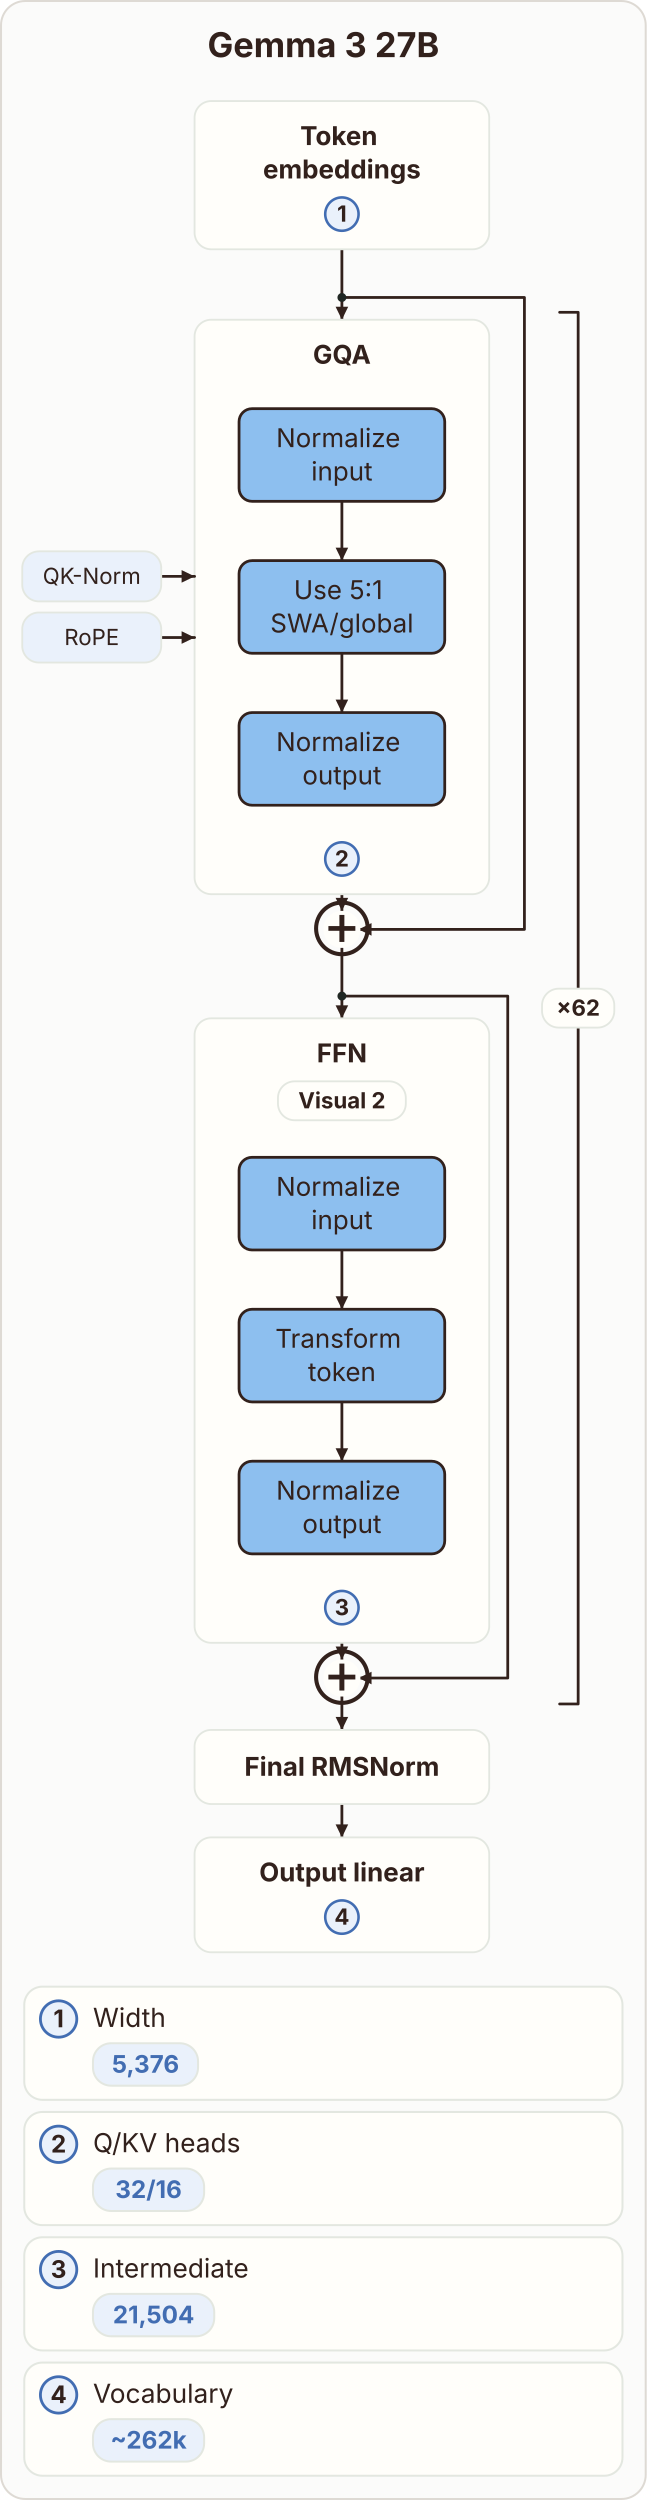
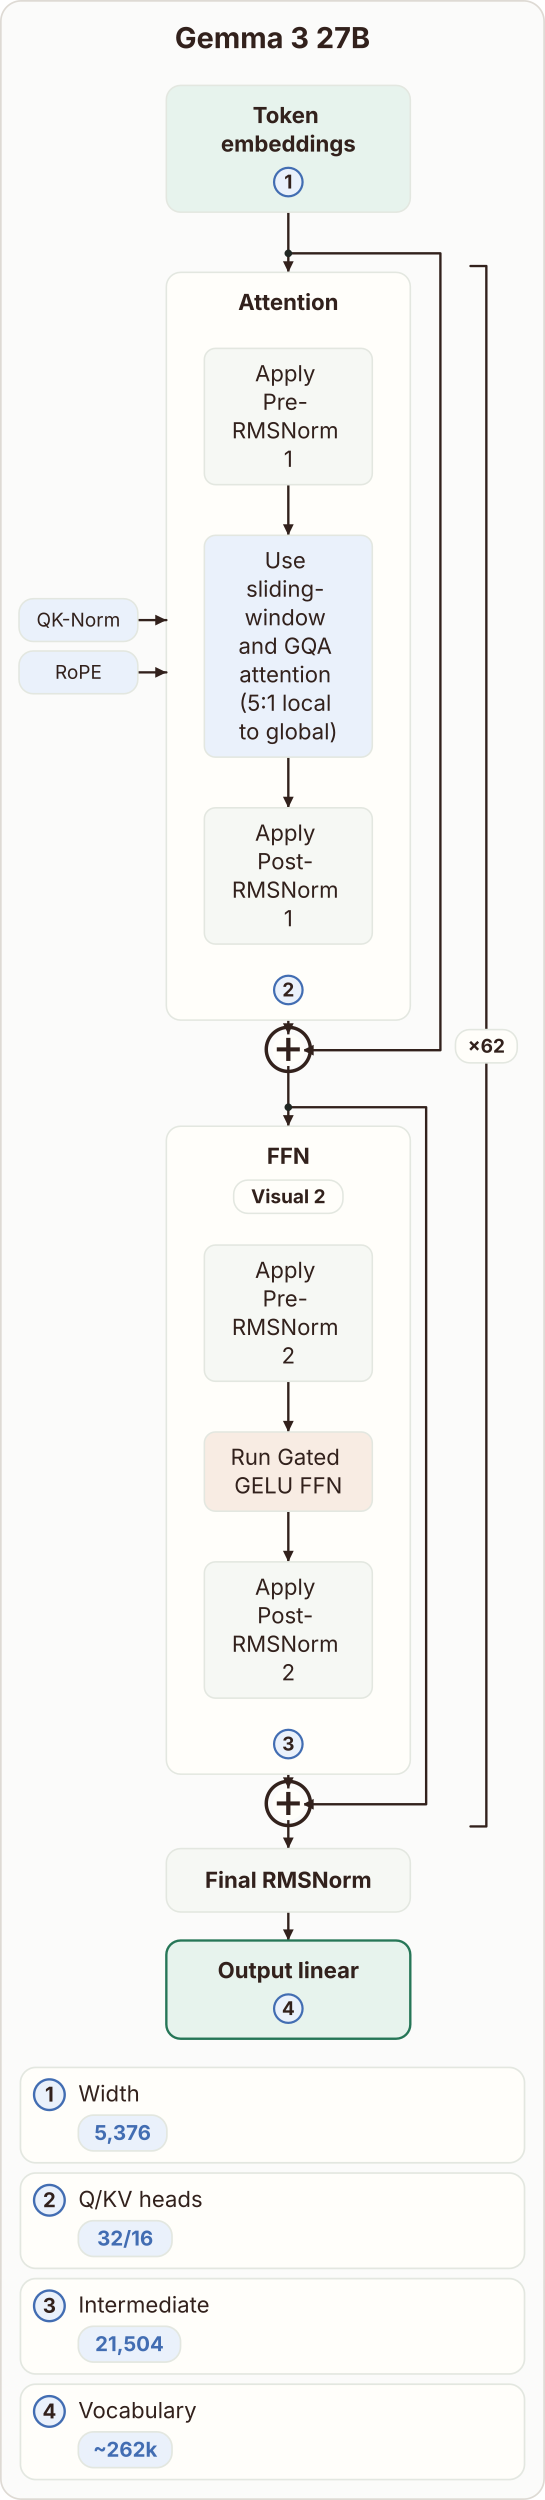
- <svg xmlns="http://www.w3.org/2000/svg" width="320" height="1237" viewBox="0 0 320 1237" role="img" aria-label="Gemma 3 27B Token embeddings → GQA → FFN → Final RMSNorm → Output linear Token embeddings GQA Repeat GQA through FFN 62 times QK-Norm → GQA RoPE → GQA Normalize input → Use 5:1 SWA/global → Normalize output FFN FFN detail in Visual 2 Normalize input → Transform token → Normalize output Final RMSNorm Output linear Residual bypass from GQA through GQA, then add Residual bypass from FFN through FFN, then add Token embeddings · Width · 5,376 GQA · Q/KV heads · 32/16 FFN · Intermediate · 21,504 Output linear · Vocabulary · ~262k" font-family="Inter, Liberation Sans, Arial, sans-serif" style="display:block;max-width:none;margin-inline:auto;--color-ink:#202723;--color-ink-2:#5d675f;--color-line:#e3e7e0;--viz-surface:#fffefa" data-tutor-diagram="block-stack">
-   <rect x="0.5" y="0.5" width="319" height="1236" rx="12" fill="var(--viz-surface, #fbfbfa)" stroke="var(--color-line, #dedad4)" />
+ <svg xmlns="http://www.w3.org/2000/svg" width="320" height="1468" viewBox="0 0 320 1468" role="img" aria-label="Gemma 3 27B Token embeddings → Attention → FFN → Final RMSNorm → Output linear Token embeddings Attention Repeat Attention through FFN 62 times QK-Norm → Attention RoPE → Attention Apply Pre-RMSNorm 1 → Use sliding-window and GQA attention (5:1 local to global) → Apply Post-RMSNorm 1 FFN FFN detail in Visual 2 Apply Pre-RMSNorm 2 → Run Gated GELU FFN → Apply Post-RMSNorm 2 Final RMSNorm Output linear Residual bypass from Attention through Attention, then add Residual bypass from FFN through FFN, then add Token embeddings · Width · 5,376 Attention · Q/KV heads · 32/16 FFN · Intermediate · 21,504 Output linear · Vocabulary · ~262k" font-family="Inter, Liberation Sans, Arial, sans-serif" style="display:block;max-width:none;margin-inline:auto;--color-ink:#202723;--color-ink-2:#5d675f;--color-line:#e3e7e0;--viz-surface:#fffefa" data-tutor-diagram="block-stack">
+   <rect x="0.5" y="0.5" width="319" height="1467" rx="12" fill="var(--viz-surface, #fbfbfa)" stroke="var(--color-line, #dedad4)" />
  <text x="160" y="22.5" fill="var(--color-ink, #32211c)" font-size="17" font-weight="700" text-anchor="middle">
    <tspan x="160" y="28.28">Gemma 3 27B</tspan>
  </text>
  <g transform="translate(0 39)">
-     <g transform="scale(0.9169054)">
+     <g transform="scale(0.9302326)">
      <g data-block-stack-group="att:ff">
-         <polyline points="302,126 312,126 312,877 302,877" fill="none" stroke="var(--color-ink, #32211c)" stroke-width="1.5" stroke-linecap="round" stroke-linejoin="round" />
-         <rect x="292.5" y="491" width="39" height="21" rx="9" fill="#fffefa" stroke="#e3e7e0" stroke-width="1" />
-         <text x="312" y="501.5" fill="var(--color-ink, #32211c)" font-size="12" font-weight="700" text-anchor="middle">
-           <tspan x="312" y="505.58">×62</tspan>
-         </text>
-       </g>
-       <g>
-         <polyline points="184.5,92 184.5,130" fill="none" stroke="var(--color-ink, #32211c)" stroke-width="1.5" stroke-linecap="round" stroke-linejoin="round" />
-         <polygon points="184.5,130 181.1,123 187.9,123" fill="var(--color-ink, #32211c)" data-tutor-arrowhead="" />
-       </g>
-       <g>
-         <polyline points="184.5,440 184.5,449" fill="none" stroke="var(--color-ink, #32211c)" stroke-width="1.5" stroke-linecap="round" stroke-linejoin="round" />
-         <polygon points="184.5,449 181.1,442 187.9,442" fill="var(--color-ink, #32211c)" data-tutor-arrowhead="" />
-       </g>
-       <g>
-         <polyline points="184.5,469 184.5,507" fill="none" stroke="var(--color-ink, #32211c)" stroke-width="1.5" stroke-linecap="round" stroke-linejoin="round" />
-         <polygon points="184.5,507 181.1,500 187.9,500" fill="var(--color-ink, #32211c)" data-tutor-arrowhead="" />
-       </g>
-       <g>
-         <polyline points="184.5,844 184.5,853" fill="none" stroke="var(--color-ink, #32211c)" stroke-width="1.5" stroke-linecap="round" stroke-linejoin="round" />
-         <polygon points="184.5,853 181.1,846 187.9,846" fill="var(--color-ink, #32211c)" data-tutor-arrowhead="" />
-       </g>
-       <g>
-         <polyline points="184.5,873 184.5,891" fill="none" stroke="var(--color-ink, #32211c)" stroke-width="1.5" stroke-linecap="round" stroke-linejoin="round" />
-         <polygon points="184.5,891 181.1,884 187.9,884" fill="var(--color-ink, #32211c)" data-tutor-arrowhead="" />
-       </g>
-       <g>
-         <polyline points="184.5,931 184.5,949" fill="none" stroke="var(--color-ink, #32211c)" stroke-width="1.5" stroke-linecap="round" stroke-linejoin="round" />
-         <polygon points="184.5,949 181.1,942 187.9,942" fill="var(--color-ink, #32211c)" data-tutor-arrowhead="" />
+         <polyline points="297,126 307,126 307,1111 297,1111" fill="none" stroke="var(--color-ink, #32211c)" stroke-width="1.5" stroke-linecap="round" stroke-linejoin="round" />
+         <rect x="287.5" y="608" width="39" height="21" rx="9" fill="#fffefa" stroke="#e3e7e0" stroke-width="1" />
+         <text x="307" y="618.5" fill="var(--color-ink, #32211c)" font-size="12" font-weight="700" text-anchor="middle">
+           <tspan x="307" y="622.58">×62</tspan>
+         </text>
+       </g>
+       <g>
+         <polyline points="182,92 182,130" fill="none" stroke="var(--color-ink, #32211c)" stroke-width="1.5" stroke-linecap="round" stroke-linejoin="round" />
+         <polygon points="182,130 178.6,123 185.4,123" fill="var(--color-ink, #32211c)" data-tutor-arrowhead="" />
+       </g>
+       <g>
+         <polyline points="182,602 182,611" fill="none" stroke="var(--color-ink, #32211c)" stroke-width="1.5" stroke-linecap="round" stroke-linejoin="round" />
+         <polygon points="182,611 178.6,604 185.4,604" fill="var(--color-ink, #32211c)" data-tutor-arrowhead="" />
+       </g>
+       <g>
+         <polyline points="182,631 182,669" fill="none" stroke="var(--color-ink, #32211c)" stroke-width="1.5" stroke-linecap="round" stroke-linejoin="round" />
+         <polygon points="182,669 178.6,662 185.4,662" fill="var(--color-ink, #32211c)" data-tutor-arrowhead="" />
+       </g>
+       <g>
+         <polyline points="182,1078 182,1087" fill="none" stroke="var(--color-ink, #32211c)" stroke-width="1.5" stroke-linecap="round" stroke-linejoin="round" />
+         <polygon points="182,1087 178.6,1080 185.4,1080" fill="var(--color-ink, #32211c)" data-tutor-arrowhead="" />
+       </g>
+       <g>
+         <polyline points="182,1107 182,1125" fill="none" stroke="var(--color-ink, #32211c)" stroke-width="1.5" stroke-linecap="round" stroke-linejoin="round" />
+         <polygon points="182,1125 178.6,1118 185.4,1118" fill="var(--color-ink, #32211c)" data-tutor-arrowhead="" />
+       </g>
+       <g>
+         <polyline points="182,1165 182,1183" fill="none" stroke="var(--color-ink, #32211c)" stroke-width="1.5" stroke-linecap="round" stroke-linejoin="round" />
+         <polygon points="182,1183 178.6,1176 185.4,1176" fill="var(--color-ink, #32211c)" data-tutor-arrowhead="" />
      </g>
      <g data-block-stack-residual="att:att">
        <g>
-           <polyline points="184.5,118 283,118 283,459 193.5,459" fill="none" stroke="var(--color-ink, #32211c)" stroke-width="1.5" stroke-linecap="round" stroke-linejoin="round" />
-           <polygon points="193.5,459 200.5,455.6 200.5,462.4" fill="var(--color-ink, #32211c)" data-tutor-arrowhead="" />
-         </g>
-       </g>
-       <circle cx="184.5" cy="118" r="2.4" fill="#202723" />
+           <polyline points="182,118 278,118 278,621 191,621" fill="none" stroke="var(--color-ink, #32211c)" stroke-width="1.5" stroke-linecap="round" stroke-linejoin="round" />
+           <polygon points="191,621 198,617.6 198,624.4" fill="var(--color-ink, #32211c)" data-tutor-arrowhead="" />
+         </g>
+       </g>
+       <circle cx="182" cy="118" r="2.4" fill="#202723" />
      <g data-block-stack-residual="ff:ff">
        <g>
-           <polyline points="184.5,495 274,495 274,863 193.5,863" fill="none" stroke="var(--color-ink, #32211c)" stroke-width="1.5" stroke-linecap="round" stroke-linejoin="round" />
-           <polygon points="193.5,863 200.5,859.6 200.5,866.4" fill="var(--color-ink, #32211c)" data-tutor-arrowhead="" />
-         </g>
-       </g>
-       <circle cx="184.5" cy="495" r="2.4" fill="#202723" />
+           <polyline points="182,657 269,657 269,1097 191,1097" fill="none" stroke="var(--color-ink, #32211c)" stroke-width="1.5" stroke-linecap="round" stroke-linejoin="round" />
+           <polygon points="191,1097 198,1093.6 198,1100.4" fill="var(--color-ink, #32211c)" data-tutor-arrowhead="" />
+         </g>
+       </g>
+       <circle cx="182" cy="657" r="2.4" fill="#202723" />
      <g data-block-stack-node="emb">
-         <rect x="105" y="12" width="159" height="80" rx="9" fill="#fffefa" stroke="#e3e7e0" stroke-width="1" />
-         <text x="184.5" y="40" fill="var(--color-ink, #32211c)" font-size="14" font-weight="700" text-anchor="middle">
-           <tspan x="184.5" y="35.76">Token</tspan>
-           <tspan x="184.5" y="53.76">embeddings</tspan>
+         <rect x="105" y="12" width="154" height="80" rx="9" fill="#e7f3ed" stroke="#e3e7e0" stroke-width="1" />
+         <text x="182" y="40" fill="var(--color-ink, #32211c)" font-size="14" font-weight="700" text-anchor="middle">
+           <tspan x="182" y="35.76">Token</tspan>
+           <tspan x="182" y="53.76">embeddings</tspan>
        </text>
        <g data-block-stack-callout-badge="1">
-           <circle cx="184.5" cy="73" r="9" fill="#eaf1fb" stroke="#426db2" stroke-width="1.4" />
-           <text x="184.5" y="73" fill="var(--color-ink, #32211c)" font-size="12" font-weight="700" text-anchor="middle">
-             <tspan x="184.5" y="77.08">1</tspan>
+           <circle cx="182" cy="73" r="9" fill="#eaf1fb" stroke="#426db2" stroke-width="1.4" />
+           <text x="182" y="73" fill="var(--color-ink, #32211c)" font-size="12" font-weight="700" text-anchor="middle">
+             <tspan x="182" y="77.08">1</tspan>
          </text>
        </g>
      </g>
      <g data-block-stack-node="att">
-         <rect x="105" y="130" width="159" height="310" rx="9" fill="#fffefa" stroke="#e3e7e0" stroke-width="1" />
-         <text x="184.5" y="149" fill="var(--color-ink, #32211c)" font-size="14" font-weight="700" text-anchor="middle">
-           <tspan x="184.5" y="153.76">GQA</tspan>
+         <rect x="105" y="130" width="154" height="472" rx="9" fill="#fffefa" stroke="#e3e7e0" stroke-width="1" />
+         <text x="182" y="149" fill="var(--color-ink, #32211c)" font-size="14" font-weight="700" text-anchor="middle">
+           <tspan x="182" y="153.76">Attention</tspan>
        </text>
        <g transform="translate(115 164)" data-block-stack-child="flow">
          <g data-tutor-edge="step-1:step-2">
            <g>
-               <polyline points="69.5,64 69.5,80 69.5,80 69.5,96" fill="none" stroke="var(--color-ink, #32211c)" stroke-width="1.5" stroke-linecap="round" stroke-linejoin="round" />
-               <polygon points="69.5,96 66.1,89 72.9,89" fill="var(--color-ink, #32211c)" data-tutor-arrowhead="" />
+               <polyline points="67,100 67,116 67,116 67,132" fill="none" stroke="var(--color-ink, #32211c)" stroke-width="1.5" stroke-linecap="round" stroke-linejoin="round" />
+               <polygon points="67,132 63.6,125 70.4,125" fill="var(--color-ink, #32211c)" data-tutor-arrowhead="" />
            </g>
          </g>
          <g data-tutor-edge="step-2:step-3">
            <g>
-               <polyline points="69.5,146 69.5,162 69.5,162 69.5,178" fill="none" stroke="var(--color-ink, #32211c)" stroke-width="1.5" stroke-linecap="round" stroke-linejoin="round" />
-               <polygon points="69.5,178 66.1,171 72.9,171" fill="var(--color-ink, #32211c)" data-tutor-arrowhead="" />
+               <polyline points="67,272 67,288 67,288 67,304" fill="none" stroke="var(--color-ink, #32211c)" stroke-width="1.5" stroke-linecap="round" stroke-linejoin="round" />
+               <polygon points="67,304 63.6,297 70.4,297" fill="var(--color-ink, #32211c)" data-tutor-arrowhead="" />
            </g>
          </g>
          <g data-tutor-node="step-1">
-             <rect x="14" y="14" width="111" height="50" rx="7" fill="#8DBFEF" stroke="#32211c" stroke-width="1.5" />
-             <text x="69.5" y="39" fill="#32211c" font-size="14" font-weight="400" text-anchor="middle">
-               <tspan x="69.5" y="34.76">Normalize</tspan>
-               <tspan x="69.5" y="52.76">input</tspan>
+             <rect x="14" y="14" width="106" height="86" rx="7" fill="#f6f8f4" stroke="#e3e7e0" stroke-width="1" />
+             <text x="67" y="57" fill="#32211c" font-size="14" font-weight="400" text-anchor="middle">
+               <tspan x="67" y="34.76">Apply</tspan>
+               <tspan x="67" y="52.76">Pre-</tspan>
+               <tspan x="67" y="70.76">RMSNorm</tspan>
+               <tspan x="67" y="88.76">1</tspan>
            </text>
          </g>
          <g data-tutor-node="step-2">
-             <rect x="14" y="96" width="111" height="50" rx="7" fill="#8DBFEF" stroke="#32211c" stroke-width="1.5" />
-             <text x="69.5" y="121" fill="#32211c" font-size="14" font-weight="400" text-anchor="middle">
-               <tspan x="69.5" y="116.76">Use 5:1</tspan>
-               <tspan x="69.5" y="134.76">SWA/global</tspan>
+             <rect x="14" y="132" width="106" height="140" rx="7" fill="#eaf1fb" stroke="#e3e7e0" stroke-width="1" />
+             <text x="67" y="202" fill="#32211c" font-size="14" font-weight="400" text-anchor="middle">
+               <tspan x="67" y="152.76">Use</tspan>
+               <tspan x="67" y="170.76">sliding-</tspan>
+               <tspan x="67" y="188.76">window</tspan>
+               <tspan x="67" y="206.76">and GQA</tspan>
+               <tspan x="67" y="224.76">attention</tspan>
+               <tspan x="67" y="242.76">(5:1 local</tspan>
+               <tspan x="67" y="260.76">to global)</tspan>
            </text>
          </g>
          <g data-tutor-node="step-3">
-             <rect x="14" y="178" width="111" height="50" rx="7" fill="#8DBFEF" stroke="#32211c" stroke-width="1.5" />
-             <text x="69.5" y="203" fill="#32211c" font-size="14" font-weight="400" text-anchor="middle">
-               <tspan x="69.5" y="198.76">Normalize</tspan>
-               <tspan x="69.5" y="216.76">output</tspan>
+             <rect x="14" y="304" width="106" height="86" rx="7" fill="#f6f8f4" stroke="#e3e7e0" stroke-width="1" />
+             <text x="67" y="347" fill="#32211c" font-size="14" font-weight="400" text-anchor="middle">
+               <tspan x="67" y="324.76">Apply</tspan>
+               <tspan x="67" y="342.76">Post-</tspan>
+               <tspan x="67" y="360.76">RMSNorm</tspan>
+               <tspan x="67" y="378.76">1</tspan>
            </text>
          </g>
        </g>
        <g data-block-stack-callout-badge="2">
-           <circle cx="184.5" cy="421" r="9" fill="#eaf1fb" stroke="#426db2" stroke-width="1.4" />
-           <text x="184.5" y="421" fill="var(--color-ink, #32211c)" font-size="12" font-weight="700" text-anchor="middle">
-             <tspan x="184.5" y="425.08">2</tspan>
+           <circle cx="182" cy="583" r="9" fill="#eaf1fb" stroke="#426db2" stroke-width="1.4" />
+           <text x="182" y="583" fill="var(--color-ink, #32211c)" font-size="12" font-weight="700" text-anchor="middle">
+             <tspan x="182" y="587.08">2</tspan>
          </text>
        </g>
      </g>
      <g data-block-stack-input-wire="">
        <g>
-           <polyline points="87,268.5 105,268.5" fill="none" stroke="var(--color-ink, #32211c)" stroke-width="1.5" stroke-linecap="round" stroke-linejoin="round" />
-           <polygon points="105,268.5 98,271.9 98,265.1" fill="var(--color-ink, #32211c)" data-tutor-arrowhead="" />
+           <polyline points="87,349.5 105,349.5" fill="none" stroke="var(--color-ink, #32211c)" stroke-width="1.5" stroke-linecap="round" stroke-linejoin="round" />
+           <polygon points="105,349.5 98,352.9 98,346.1" fill="var(--color-ink, #32211c)" data-tutor-arrowhead="" />
        </g>
      </g>
      <g data-block-stack-input="">
-         <rect x="12" y="255" width="75" height="27" rx="9" fill="#eaf1fb" stroke="#e3e7e0" stroke-width="1" />
-         <text x="49.5" y="268.5" fill="var(--color-ink, #32211c)" font-size="12" font-weight="400" text-anchor="middle">
-           <tspan x="49.5" y="272.58">QK-Norm</tspan>
+         <rect x="12" y="336" width="75" height="27" rx="9" fill="#eaf1fb" stroke="#e3e7e0" stroke-width="1" />
+         <text x="49.5" y="349.5" fill="var(--color-ink, #32211c)" font-size="12" font-weight="400" text-anchor="middle">
+           <tspan x="49.5" y="353.58">QK-Norm</tspan>
        </text>
      </g>
      <g data-block-stack-input-wire="">
        <g>
-           <polyline points="87,301.5 105,301.5" fill="none" stroke="var(--color-ink, #32211c)" stroke-width="1.5" stroke-linecap="round" stroke-linejoin="round" />
-           <polygon points="105,301.5 98,304.9 98,298.1" fill="var(--color-ink, #32211c)" data-tutor-arrowhead="" />
+           <polyline points="87,382.5 105,382.5" fill="none" stroke="var(--color-ink, #32211c)" stroke-width="1.5" stroke-linecap="round" stroke-linejoin="round" />
+           <polygon points="105,382.5 98,385.9 98,379.1" fill="var(--color-ink, #32211c)" data-tutor-arrowhead="" />
        </g>
      </g>
      <g data-block-stack-input="">
-         <rect x="12" y="288" width="75" height="27" rx="9" fill="#eaf1fb" stroke="#e3e7e0" stroke-width="1" />
-         <text x="49.5" y="301.5" fill="var(--color-ink, #32211c)" font-size="12" font-weight="400" text-anchor="middle">
-           <tspan x="49.5" y="305.58">RoPE</tspan>
+         <rect x="12" y="369" width="75" height="27" rx="9" fill="#eaf1fb" stroke="#e3e7e0" stroke-width="1" />
+         <text x="49.5" y="382.5" fill="var(--color-ink, #32211c)" font-size="12" font-weight="400" text-anchor="middle">
+           <tspan x="49.5" y="386.58">RoPE</tspan>
        </text>
      </g>
      <g data-block-stack-node="ff">
-         <rect x="105" y="507" width="159" height="337" rx="9" fill="#fffefa" stroke="#e3e7e0" stroke-width="1" />
-         <text x="184.5" y="526" fill="var(--color-ink, #32211c)" font-size="14" font-weight="700" text-anchor="middle">
-           <tspan x="184.5" y="530.76">FFN</tspan>
+         <rect x="105" y="669" width="154" height="409" rx="9" fill="#fffefa" stroke="#e3e7e0" stroke-width="1" />
+         <text x="182" y="688" fill="var(--color-ink, #32211c)" font-size="14" font-weight="700" text-anchor="middle">
+           <tspan x="182" y="692.76">FFN</tspan>
        </text>
        <g data-block-stack-detail="">
-           <rect x="150" y="541" width="69" height="21" rx="9" fill="#fffefa" stroke="#e3e7e0" stroke-width="1" />
-           <text x="184.5" y="551.5" fill="var(--color-ink, #32211c)" font-size="12" font-weight="700" text-anchor="middle">
-             <tspan x="184.5" y="555.58">Visual 2</tspan>
-           </text>
-         </g>
-         <g transform="translate(115 568)" data-block-stack-child="flow">
+           <rect x="147.5" y="703" width="69" height="21" rx="9" fill="#fffefa" stroke="#e3e7e0" stroke-width="1" />
+           <text x="182" y="713.5" fill="var(--color-ink, #32211c)" font-size="12" font-weight="700" text-anchor="middle">
+             <tspan x="182" y="717.58">Visual 2</tspan>
+           </text>
+         </g>
+         <g transform="translate(115 730)" data-block-stack-child="flow">
          <g data-tutor-edge="step-1:step-2">
            <g>
-               <polyline points="69.5,64 69.5,80 69.5,80 69.5,96" fill="none" stroke="var(--color-ink, #32211c)" stroke-width="1.5" stroke-linecap="round" stroke-linejoin="round" />
-               <polygon points="69.5,96 66.1,89 72.9,89" fill="var(--color-ink, #32211c)" data-tutor-arrowhead="" />
+               <polyline points="67,100 67,116 67,116 67,132" fill="none" stroke="var(--color-ink, #32211c)" stroke-width="1.5" stroke-linecap="round" stroke-linejoin="round" />
+               <polygon points="67,132 63.6,125 70.4,125" fill="var(--color-ink, #32211c)" data-tutor-arrowhead="" />
            </g>
          </g>
          <g data-tutor-edge="step-2:step-3">
            <g>
-               <polyline points="69.5,146 69.5,162 69.5,162 69.5,178" fill="none" stroke="var(--color-ink, #32211c)" stroke-width="1.5" stroke-linecap="round" stroke-linejoin="round" />
-               <polygon points="69.5,178 66.1,171 72.9,171" fill="var(--color-ink, #32211c)" data-tutor-arrowhead="" />
+               <polyline points="67,182 67,198 67,198 67,214" fill="none" stroke="var(--color-ink, #32211c)" stroke-width="1.5" stroke-linecap="round" stroke-linejoin="round" />
+               <polygon points="67,214 63.6,207 70.4,207" fill="var(--color-ink, #32211c)" data-tutor-arrowhead="" />
            </g>
          </g>
          <g data-tutor-node="step-1">
-             <rect x="14" y="14" width="111" height="50" rx="7" fill="#8DBFEF" stroke="#32211c" stroke-width="1.5" />
-             <text x="69.5" y="39" fill="#32211c" font-size="14" font-weight="400" text-anchor="middle">
-               <tspan x="69.5" y="34.76">Normalize</tspan>
-               <tspan x="69.5" y="52.76">input</tspan>
+             <rect x="14" y="14" width="106" height="86" rx="7" fill="#f6f8f4" stroke="#e3e7e0" stroke-width="1" />
+             <text x="67" y="57" fill="#32211c" font-size="14" font-weight="400" text-anchor="middle">
+               <tspan x="67" y="34.76">Apply</tspan>
+               <tspan x="67" y="52.76">Pre-</tspan>
+               <tspan x="67" y="70.76">RMSNorm</tspan>
+               <tspan x="67" y="88.76">2</tspan>
            </text>
          </g>
          <g data-tutor-node="step-2">
-             <rect x="14" y="96" width="111" height="50" rx="7" fill="#8DBFEF" stroke="#32211c" stroke-width="1.5" />
-             <text x="69.5" y="121" fill="#32211c" font-size="14" font-weight="400" text-anchor="middle">
-               <tspan x="69.5" y="116.76">Transform</tspan>
-               <tspan x="69.5" y="134.76">token</tspan>
+             <rect x="14" y="132" width="106" height="50" rx="7" fill="#f8ece3" stroke="#e3e7e0" stroke-width="1" />
+             <text x="67" y="157" fill="#32211c" font-size="14" font-weight="400" text-anchor="middle">
+               <tspan x="67" y="152.76">Run Gated</tspan>
+               <tspan x="67" y="170.76">GELU FFN</tspan>
            </text>
          </g>
          <g data-tutor-node="step-3">
-             <rect x="14" y="178" width="111" height="50" rx="7" fill="#8DBFEF" stroke="#32211c" stroke-width="1.5" />
-             <text x="69.5" y="203" fill="#32211c" font-size="14" font-weight="400" text-anchor="middle">
-               <tspan x="69.5" y="198.76">Normalize</tspan>
-               <tspan x="69.5" y="216.76">output</tspan>
+             <rect x="14" y="214" width="106" height="86" rx="7" fill="#f6f8f4" stroke="#e3e7e0" stroke-width="1" />
+             <text x="67" y="257" fill="#32211c" font-size="14" font-weight="400" text-anchor="middle">
+               <tspan x="67" y="234.76">Apply</tspan>
+               <tspan x="67" y="252.76">Post-</tspan>
+               <tspan x="67" y="270.76">RMSNorm</tspan>
+               <tspan x="67" y="288.76">2</tspan>
            </text>
          </g>
        </g>
        <g data-block-stack-callout-badge="3">
-           <circle cx="184.5" cy="825" r="9" fill="#eaf1fb" stroke="#426db2" stroke-width="1.4" />
-           <text x="184.5" y="825" fill="var(--color-ink, #32211c)" font-size="12" font-weight="700" text-anchor="middle">
-             <tspan x="184.5" y="829.08">3</tspan>
+           <circle cx="182" cy="1059" r="9" fill="#eaf1fb" stroke="#426db2" stroke-width="1.4" />
+           <text x="182" y="1059" fill="var(--color-ink, #32211c)" font-size="12" font-weight="700" text-anchor="middle">
+             <tspan x="182" y="1063.08">3</tspan>
          </text>
        </g>
      </g>
      <g data-block-stack-node="norm">
-         <rect x="105" y="891" width="159" height="40" rx="9" fill="#fffefa" stroke="#e3e7e0" stroke-width="1" />
-         <text x="184.5" y="911" fill="var(--color-ink, #32211c)" font-size="14" font-weight="700" text-anchor="middle">
-           <tspan x="184.5" y="915.76">Final RMSNorm</tspan>
+         <rect x="105" y="1125" width="154" height="40" rx="9" fill="#f6f8f4" stroke="#e3e7e0" stroke-width="1" />
+         <text x="182" y="1145" fill="var(--color-ink, #32211c)" font-size="14" font-weight="700" text-anchor="middle">
+           <tspan x="182" y="1149.76">Final RMSNorm</tspan>
        </text>
      </g>
      <g data-block-stack-node="out">
-         <rect x="105" y="949" width="159" height="62" rx="9" fill="#fffefa" stroke="#e3e7e0" stroke-width="1" />
-         <text x="184.5" y="968" fill="var(--color-ink, #32211c)" font-size="14" font-weight="700" text-anchor="middle">
-           <tspan x="184.5" y="972.76">Output linear</tspan>
+         <rect x="105" y="1183" width="154" height="62" rx="9" fill="#e7f3ed" stroke="#267657" stroke-width="1.5" />
+         <text x="182" y="1202" fill="var(--color-ink, #32211c)" font-size="14" font-weight="700" text-anchor="middle">
+           <tspan x="182" y="1206.76">Output linear</tspan>
        </text>
        <g data-block-stack-callout-badge="4">
-           <circle cx="184.5" cy="992" r="9" fill="#eaf1fb" stroke="#426db2" stroke-width="1.4" />
-           <text x="184.5" y="992" fill="var(--color-ink, #32211c)" font-size="12" font-weight="700" text-anchor="middle">
-             <tspan x="184.5" y="996.08">4</tspan>
+           <circle cx="182" cy="1226" r="9" fill="#eaf1fb" stroke="#426db2" stroke-width="1.4" />
+           <text x="182" y="1226" fill="var(--color-ink, #32211c)" font-size="12" font-weight="700" text-anchor="middle">
+             <tspan x="182" y="1230.08">4</tspan>
          </text>
        </g>
      </g>
      <g data-block-stack-merge="add">
-         <circle cx="184.5" cy="459" r="10" fill="#fffefa" />
-         <text x="184.5" y="459" fill="var(--color-ink, #32211c)" font-size="22" font-weight="700" text-anchor="middle">
-           <tspan x="184.5" y="466.48">⊕</tspan>
+         <circle cx="182" cy="621" r="10" fill="#fffefa" />
+         <text x="182" y="621" fill="var(--color-ink, #32211c)" font-size="22" font-weight="700" text-anchor="middle">
+           <tspan x="182" y="628.48">⊕</tspan>
        </text>
      </g>
      <g data-block-stack-merge="add">
-         <circle cx="184.5" cy="863" r="10" fill="#fffefa" />
-         <text x="184.5" y="863" fill="var(--color-ink, #32211c)" font-size="22" font-weight="700" text-anchor="middle">
-           <tspan x="184.5" y="870.48">⊕</tspan>
+         <circle cx="182" cy="1097" r="10" fill="#fffefa" />
+         <text x="182" y="1097" fill="var(--color-ink, #32211c)" font-size="22" font-weight="700" text-anchor="middle">
+           <tspan x="182" y="1104.48">⊕</tspan>
        </text>
      </g>
    </g>
    <g data-block-stack-callout-row="1">
-       <rect x="12" y="944" width="296" height="56" rx="9" fill="#fffefa" stroke="#e3e7e0" stroke-width="1" />
-       <circle cx="29" cy="960" r="9" fill="#eaf1fb" stroke="#426db2" stroke-width="1.4" />
-       <text x="29" y="960" fill="var(--color-ink, #32211c)" font-size="12" font-weight="700" text-anchor="middle">
-         <tspan x="29" y="964.08">1</tspan>
-       </text>
-       <text x="46" y="959.5" fill="var(--color-ink, #32211c)" font-size="13" font-weight="400" text-anchor="start">
-         <tspan x="46" y="963.92">Width</tspan>
-       </text>
-       <g data-block-stack-callout-value="">
-         <rect x="46" y="972" width="52" height="21" rx="9" fill="#eaf1fb" stroke="#e3e7e0" stroke-width="1" />
-         <text x="72" y="982.5" fill="#426db2" font-size="12" font-weight="700" text-anchor="middle">
-           <tspan x="72" y="986.58">5,376</tspan>
+       <rect x="12" y="1175" width="296" height="56" rx="9" fill="#fffefa" stroke="#e3e7e0" stroke-width="1" />
+       <circle cx="29" cy="1191" r="9" fill="#eaf1fb" stroke="#426db2" stroke-width="1.4" />
+       <text x="29" y="1191" fill="var(--color-ink, #32211c)" font-size="12" font-weight="700" text-anchor="middle">
+         <tspan x="29" y="1195.08">1</tspan>
+       </text>
+       <text x="46" y="1190.5" fill="var(--color-ink, #32211c)" font-size="13" font-weight="400" text-anchor="start">
+         <tspan x="46" y="1194.92">Width</tspan>
+       </text>
+       <g data-block-stack-callout-value="">
+         <rect x="46" y="1203" width="52" height="21" rx="9" fill="#eaf1fb" stroke="#e3e7e0" stroke-width="1" />
+         <text x="72" y="1213.5" fill="#426db2" font-size="12" font-weight="700" text-anchor="middle">
+           <tspan x="72" y="1217.58">5,376</tspan>
        </text>
      </g>
    </g>
    <g data-block-stack-callout-row="2">
-       <rect x="12" y="1006" width="296" height="56" rx="9" fill="#fffefa" stroke="#e3e7e0" stroke-width="1" />
-       <circle cx="29" cy="1022" r="9" fill="#eaf1fb" stroke="#426db2" stroke-width="1.4" />
-       <text x="29" y="1022" fill="var(--color-ink, #32211c)" font-size="12" font-weight="700" text-anchor="middle">
-         <tspan x="29" y="1026.08">2</tspan>
-       </text>
-       <text x="46" y="1021.5" fill="var(--color-ink, #32211c)" font-size="13" font-weight="400" text-anchor="start">
-         <tspan x="46" y="1025.92">Q/KV heads</tspan>
-       </text>
-       <g data-block-stack-callout-value="">
-         <rect x="46" y="1034" width="55" height="21" rx="9" fill="#eaf1fb" stroke="#e3e7e0" stroke-width="1" />
-         <text x="73.5" y="1044.5" fill="#426db2" font-size="12" font-weight="700" text-anchor="middle">
-           <tspan x="73.5" y="1048.58">32/16</tspan>
+       <rect x="12" y="1237" width="296" height="56" rx="9" fill="#fffefa" stroke="#e3e7e0" stroke-width="1" />
+       <circle cx="29" cy="1253" r="9" fill="#eaf1fb" stroke="#426db2" stroke-width="1.4" />
+       <text x="29" y="1253" fill="var(--color-ink, #32211c)" font-size="12" font-weight="700" text-anchor="middle">
+         <tspan x="29" y="1257.08">2</tspan>
+       </text>
+       <text x="46" y="1252.5" fill="var(--color-ink, #32211c)" font-size="13" font-weight="400" text-anchor="start">
+         <tspan x="46" y="1256.92">Q/KV heads</tspan>
+       </text>
+       <g data-block-stack-callout-value="">
+         <rect x="46" y="1265" width="55" height="21" rx="9" fill="#eaf1fb" stroke="#e3e7e0" stroke-width="1" />
+         <text x="73.5" y="1275.5" fill="#426db2" font-size="12" font-weight="700" text-anchor="middle">
+           <tspan x="73.5" y="1279.58">32/16</tspan>
        </text>
      </g>
    </g>
    <g data-block-stack-callout-row="3">
-       <rect x="12" y="1068" width="296" height="56" rx="9" fill="#fffefa" stroke="#e3e7e0" stroke-width="1" />
-       <circle cx="29" cy="1084" r="9" fill="#eaf1fb" stroke="#426db2" stroke-width="1.4" />
-       <text x="29" y="1084" fill="var(--color-ink, #32211c)" font-size="12" font-weight="700" text-anchor="middle">
-         <tspan x="29" y="1088.08">3</tspan>
-       </text>
-       <text x="46" y="1083.5" fill="var(--color-ink, #32211c)" font-size="13" font-weight="400" text-anchor="start">
-         <tspan x="46" y="1087.92">Intermediate</tspan>
-       </text>
-       <g data-block-stack-callout-value="">
-         <rect x="46" y="1096" width="60" height="21" rx="9" fill="#eaf1fb" stroke="#e3e7e0" stroke-width="1" />
-         <text x="76" y="1106.5" fill="#426db2" font-size="12" font-weight="700" text-anchor="middle">
-           <tspan x="76" y="1110.58">21,504</tspan>
+       <rect x="12" y="1299" width="296" height="56" rx="9" fill="#fffefa" stroke="#e3e7e0" stroke-width="1" />
+       <circle cx="29" cy="1315" r="9" fill="#eaf1fb" stroke="#426db2" stroke-width="1.4" />
+       <text x="29" y="1315" fill="var(--color-ink, #32211c)" font-size="12" font-weight="700" text-anchor="middle">
+         <tspan x="29" y="1319.08">3</tspan>
+       </text>
+       <text x="46" y="1314.5" fill="var(--color-ink, #32211c)" font-size="13" font-weight="400" text-anchor="start">
+         <tspan x="46" y="1318.92">Intermediate</tspan>
+       </text>
+       <g data-block-stack-callout-value="">
+         <rect x="46" y="1327" width="60" height="21" rx="9" fill="#eaf1fb" stroke="#e3e7e0" stroke-width="1" />
+         <text x="76" y="1337.5" fill="#426db2" font-size="12" font-weight="700" text-anchor="middle">
+           <tspan x="76" y="1341.58">21,504</tspan>
        </text>
      </g>
    </g>
    <g data-block-stack-callout-row="4">
-       <rect x="12" y="1130" width="296" height="56" rx="9" fill="#fffefa" stroke="#e3e7e0" stroke-width="1" />
-       <circle cx="29" cy="1146" r="9" fill="#eaf1fb" stroke="#426db2" stroke-width="1.4" />
-       <text x="29" y="1146" fill="var(--color-ink, #32211c)" font-size="12" font-weight="700" text-anchor="middle">
-         <tspan x="29" y="1150.08">4</tspan>
-       </text>
-       <text x="46" y="1145.5" fill="var(--color-ink, #32211c)" font-size="13" font-weight="400" text-anchor="start">
-         <tspan x="46" y="1149.92">Vocabulary</tspan>
-       </text>
-       <g data-block-stack-callout-value="">
-         <rect x="46" y="1158" width="55" height="21" rx="9" fill="#eaf1fb" stroke="#e3e7e0" stroke-width="1" />
-         <text x="73.5" y="1168.5" fill="#426db2" font-size="12" font-weight="700" text-anchor="middle">
-           <tspan x="73.5" y="1172.58">~262k</tspan>
+       <rect x="12" y="1361" width="296" height="56" rx="9" fill="#fffefa" stroke="#e3e7e0" stroke-width="1" />
+       <circle cx="29" cy="1377" r="9" fill="#eaf1fb" stroke="#426db2" stroke-width="1.4" />
+       <text x="29" y="1377" fill="var(--color-ink, #32211c)" font-size="12" font-weight="700" text-anchor="middle">
+         <tspan x="29" y="1381.08">4</tspan>
+       </text>
+       <text x="46" y="1376.5" fill="var(--color-ink, #32211c)" font-size="13" font-weight="400" text-anchor="start">
+         <tspan x="46" y="1380.92">Vocabulary</tspan>
+       </text>
+       <g data-block-stack-callout-value="">
+         <rect x="46" y="1389" width="55" height="21" rx="9" fill="#eaf1fb" stroke="#e3e7e0" stroke-width="1" />
+         <text x="73.5" y="1399.5" fill="#426db2" font-size="12" font-weight="700" text-anchor="middle">
+           <tspan x="73.5" y="1403.58">~262k</tspan>
        </text>
      </g>
    </g>
  </g>
</svg>
